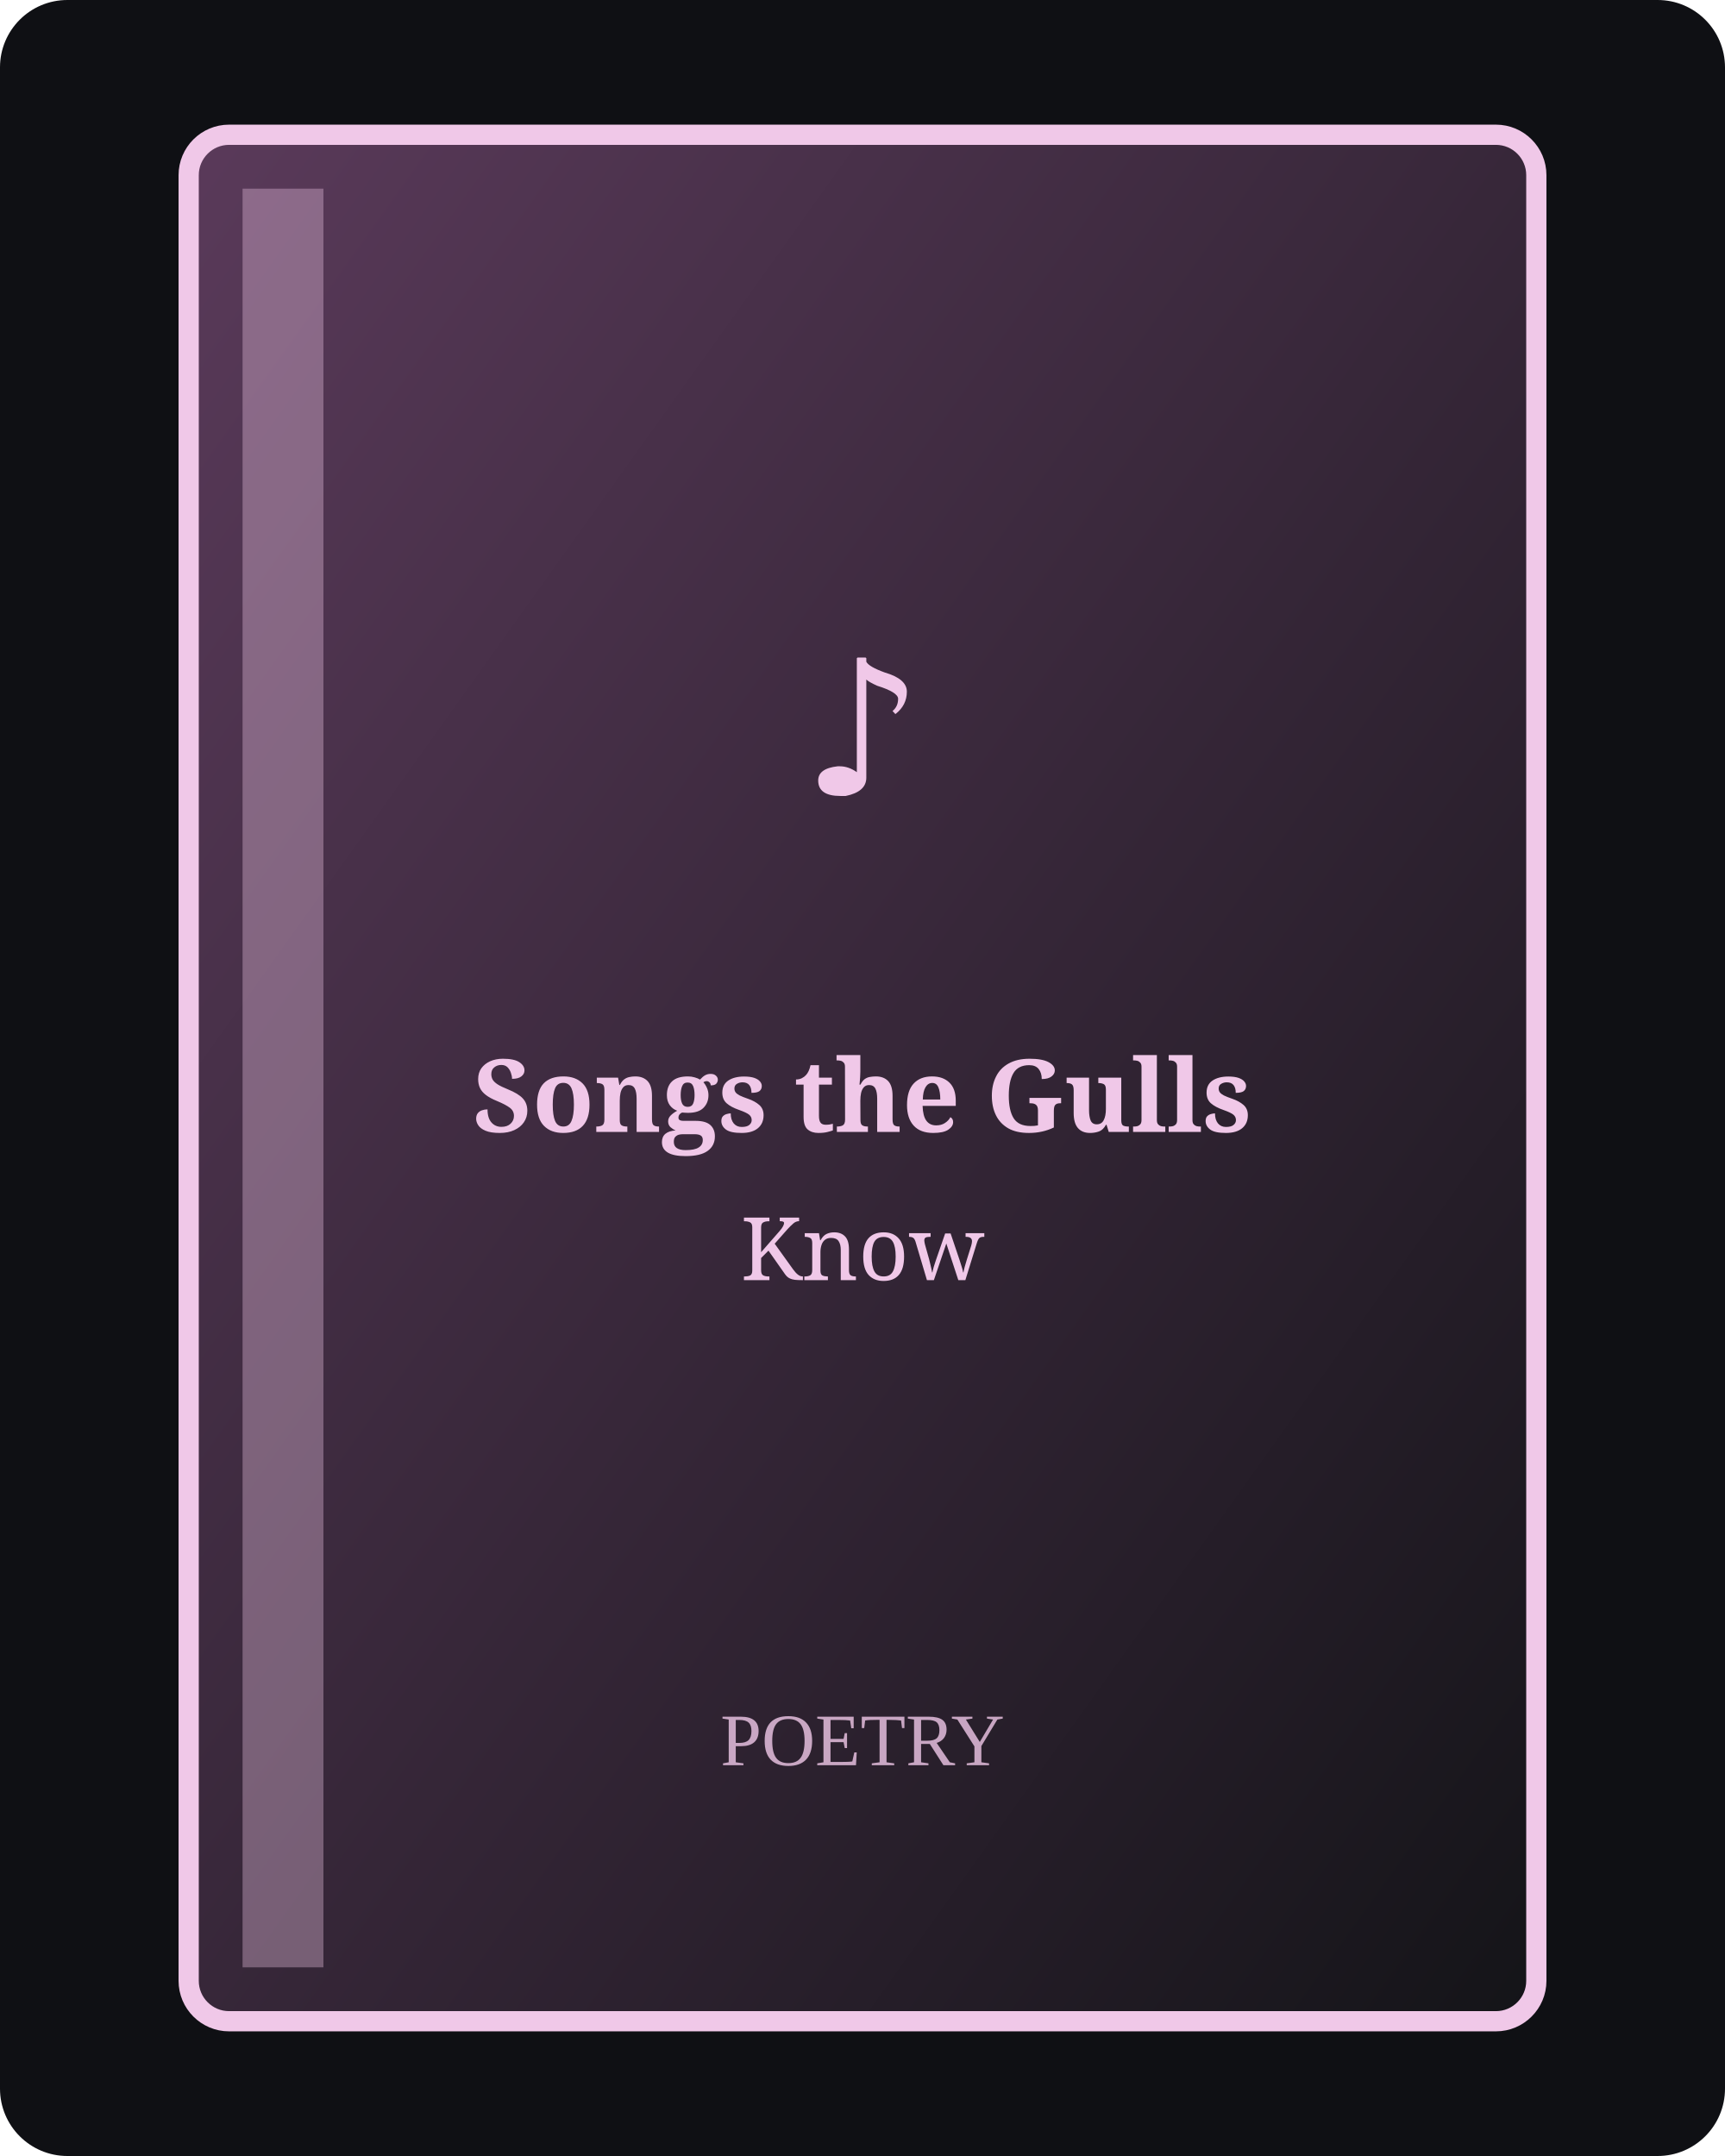
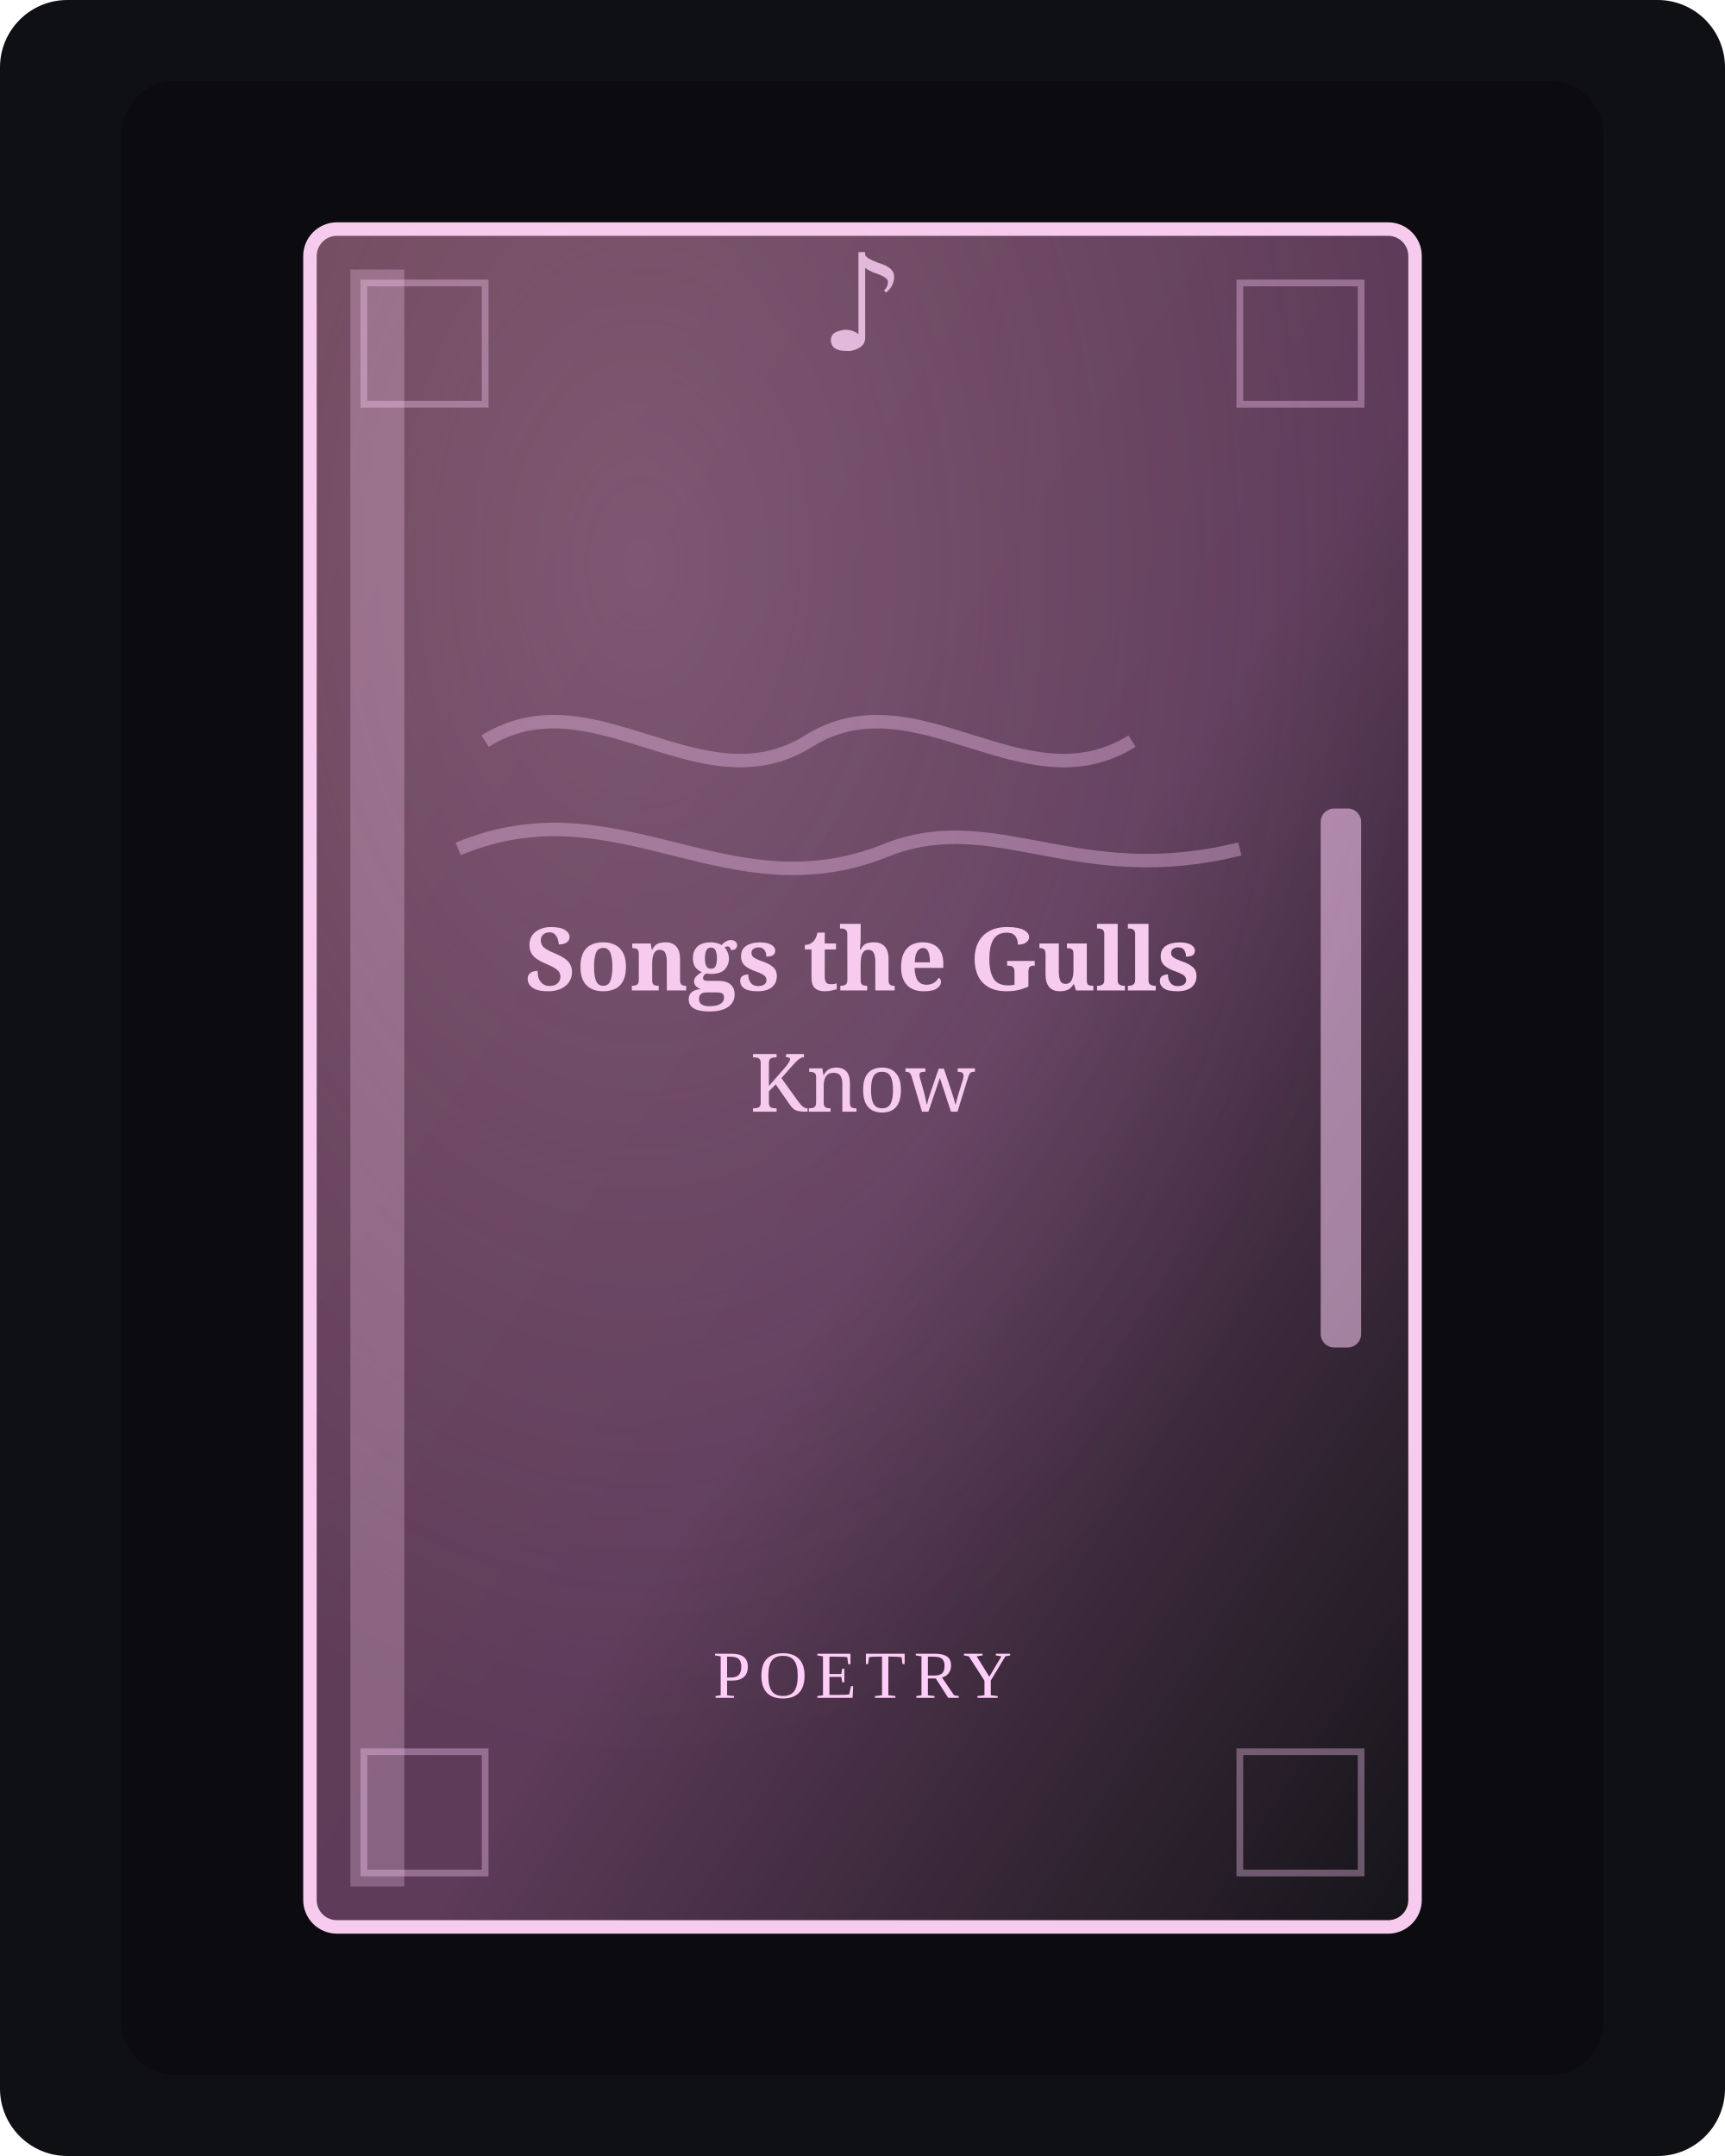
<svg xmlns="http://www.w3.org/2000/svg" width="256" height="320" viewBox="0 0 256 320" role="img" aria-label="Songs the Gulls Know">
  <defs>
    <linearGradient id="g-songs-the-gulls-know" x1="0" y1="0" x2="1" y2="1">
-       <stop offset="0%" stop-color="#5a3a5a" />
+       <stop offset="0%" stop-color="#694155" />
+       <stop offset="55%" stop-color="#5d3b59" />
      <stop offset="100%" stop-color="#141418" />
    </linearGradient>
+     <radialGradient id="shine-songs-the-gulls-know" cx="30%" cy="20%" r="70%">
+       <stop offset="0%" stop-color="#f7cbee" stop-opacity="0.18" />
+       <stop offset="100%" stop-color="#f7cbee" stop-opacity="0" />
+     </radialGradient>
  </defs>
  <rect width="256" height="320" rx="10" fill="#0f1014" />
-   <rect x="28" y="20" width="200" height="280" rx="6" fill="url(#g-songs-the-gulls-know)" stroke="#f0c8e8" stroke-width="3" />
-   <rect x="36" y="28" width="12" height="264" fill="#f0c8e8" opacity="0.35" />
-   <text x="128" y="118" text-anchor="middle" fill="#f0c8e8" font-family="Georgia, serif" font-size="28">♪</text>
-   <text x="128" y="168" text-anchor="middle" fill="#f0c8e8" font-family="Georgia, serif" font-size="15" font-weight="700">Songs the Gulls</text>
-   <text x="128" y="190" text-anchor="middle" fill="#f0c8e8" font-family="Georgia, serif" font-size="13">Know</text>
-   <text x="128" y="262" text-anchor="middle" fill="#f0c8e8" font-size="11" opacity="0.8">POETRY</text>
+   <rect x="18" y="12" width="220" height="296" rx="8" fill="#090a0d" opacity="0.55" />
+   <rect x="46" y="34" width="164" height="252" rx="4" fill="url(#g-songs-the-gulls-know)" stroke="#f7cbee" stroke-width="2" />
+   <rect x="52" y="40" width="8" height="240" fill="#f7cbee" opacity="0.28" />
+   <rect x="196" y="120" width="6" height="80" rx="2" fill="#fecef8" opacity="0.55" />
+   <rect x="46" y="34" width="164" height="252" rx="6" fill="url(#shine-songs-the-gulls-know)" pointer-events="none" />
+   <g transform="translate(0,2)">
+     <g opacity="0.34" fill="none" stroke="#fecef8" stroke-width="2">
+       <path d="M72 108 C88 98, 104 118, 120 108 C136 98, 152 118, 168 108" />
+       <path d="M68 124 C92 114, 108 134, 132 124 C148 118, 160 130, 184 124" />
+     </g>
+   </g>
+   <rect x="54" y="42" width="18" height="18" fill="none" stroke="#fecef8" opacity="0.35" />
+   <rect x="184" y="42" width="18" height="18" fill="none" stroke="#fecef8" opacity="0.35" />
+   <rect x="54" y="260" width="18" height="18" fill="none" stroke="#fecef8" opacity="0.35" />
+   <rect x="184" y="260" width="18" height="18" fill="none" stroke="#fecef8" opacity="0.35" />
+   <text x="128" y="147" text-anchor="middle" fill="#f7cbee" font-family="Georgia, serif" font-size="13" font-weight="700">Songs the Gulls</text>
+   <text x="128" y="165" text-anchor="middle" fill="#f7cbee" font-family="Georgia, serif" font-size="12">Know</text>
+   <text x="128" y="183" text-anchor="middle" fill="#f7cbee" font-family="Georgia, serif" font-size="11" />
+   <text x="128" y="252" text-anchor="middle" fill="#fecef8" font-size="10" letter-spacing="1.2">POETRY</text>
+   <text x="128" y="52" text-anchor="middle" fill="#f7cbee" font-family="Georgia, serif" font-size="20" opacity="0.85">♪</text>
</svg>
